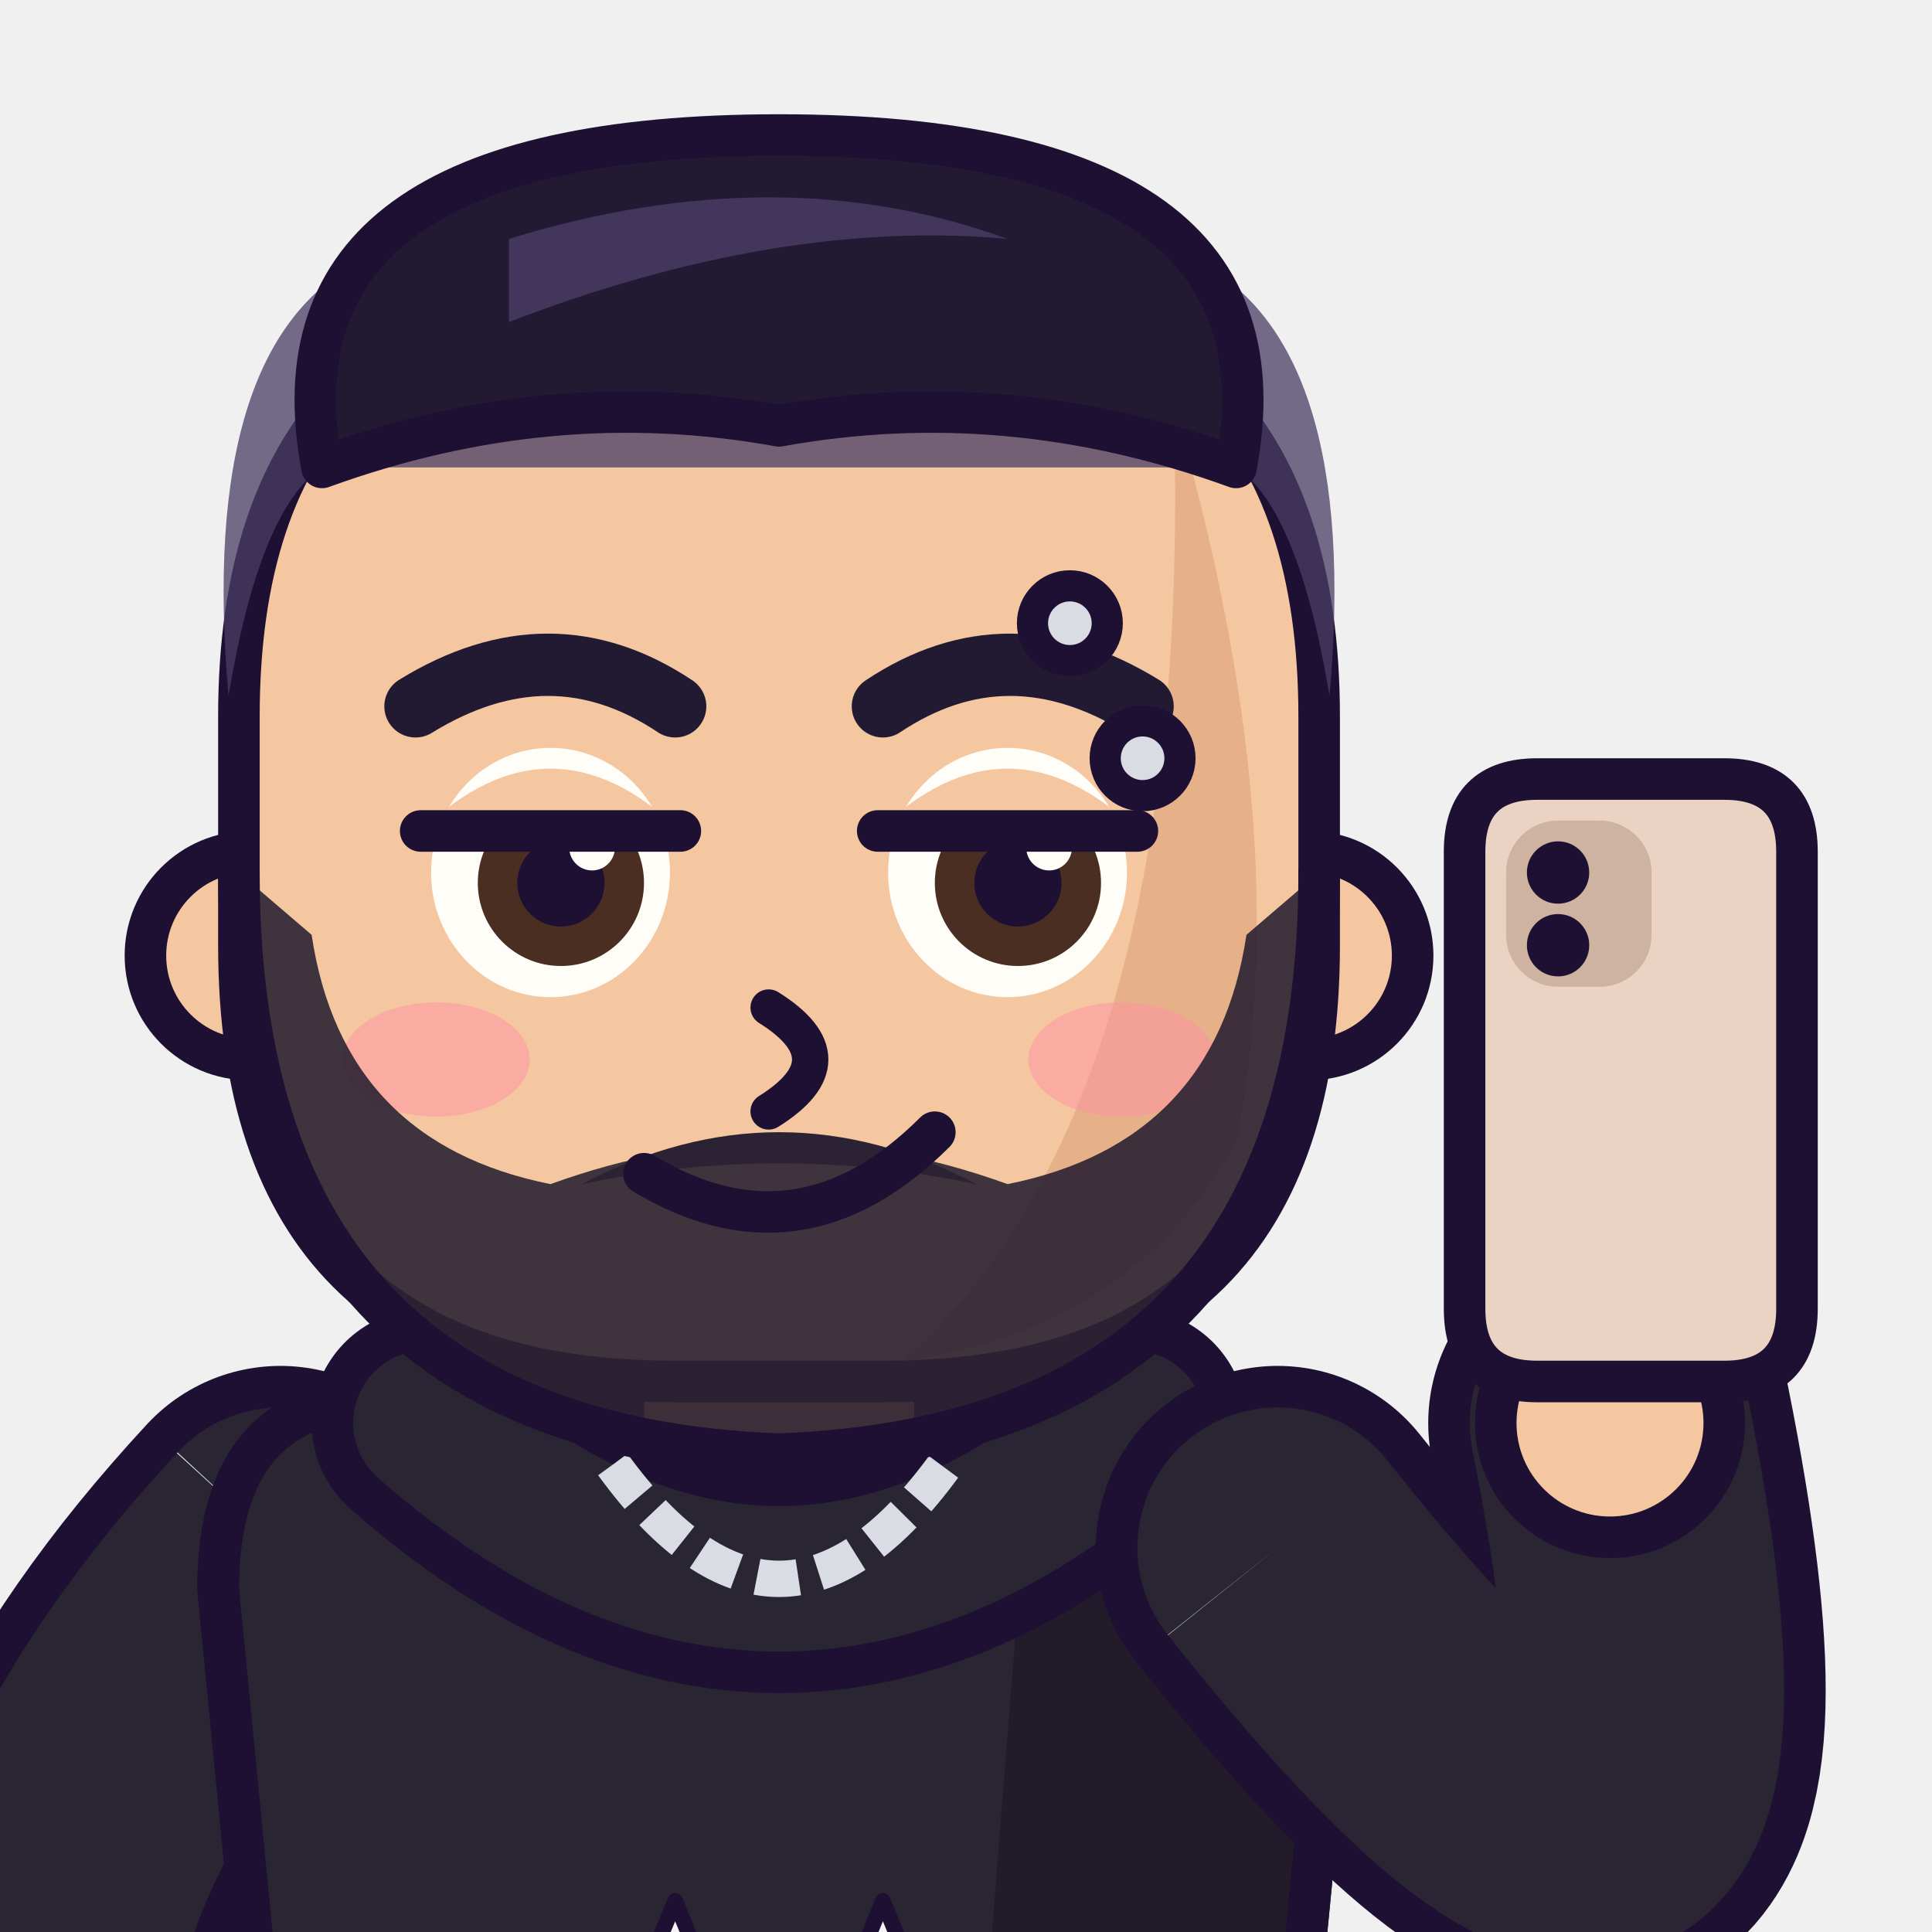
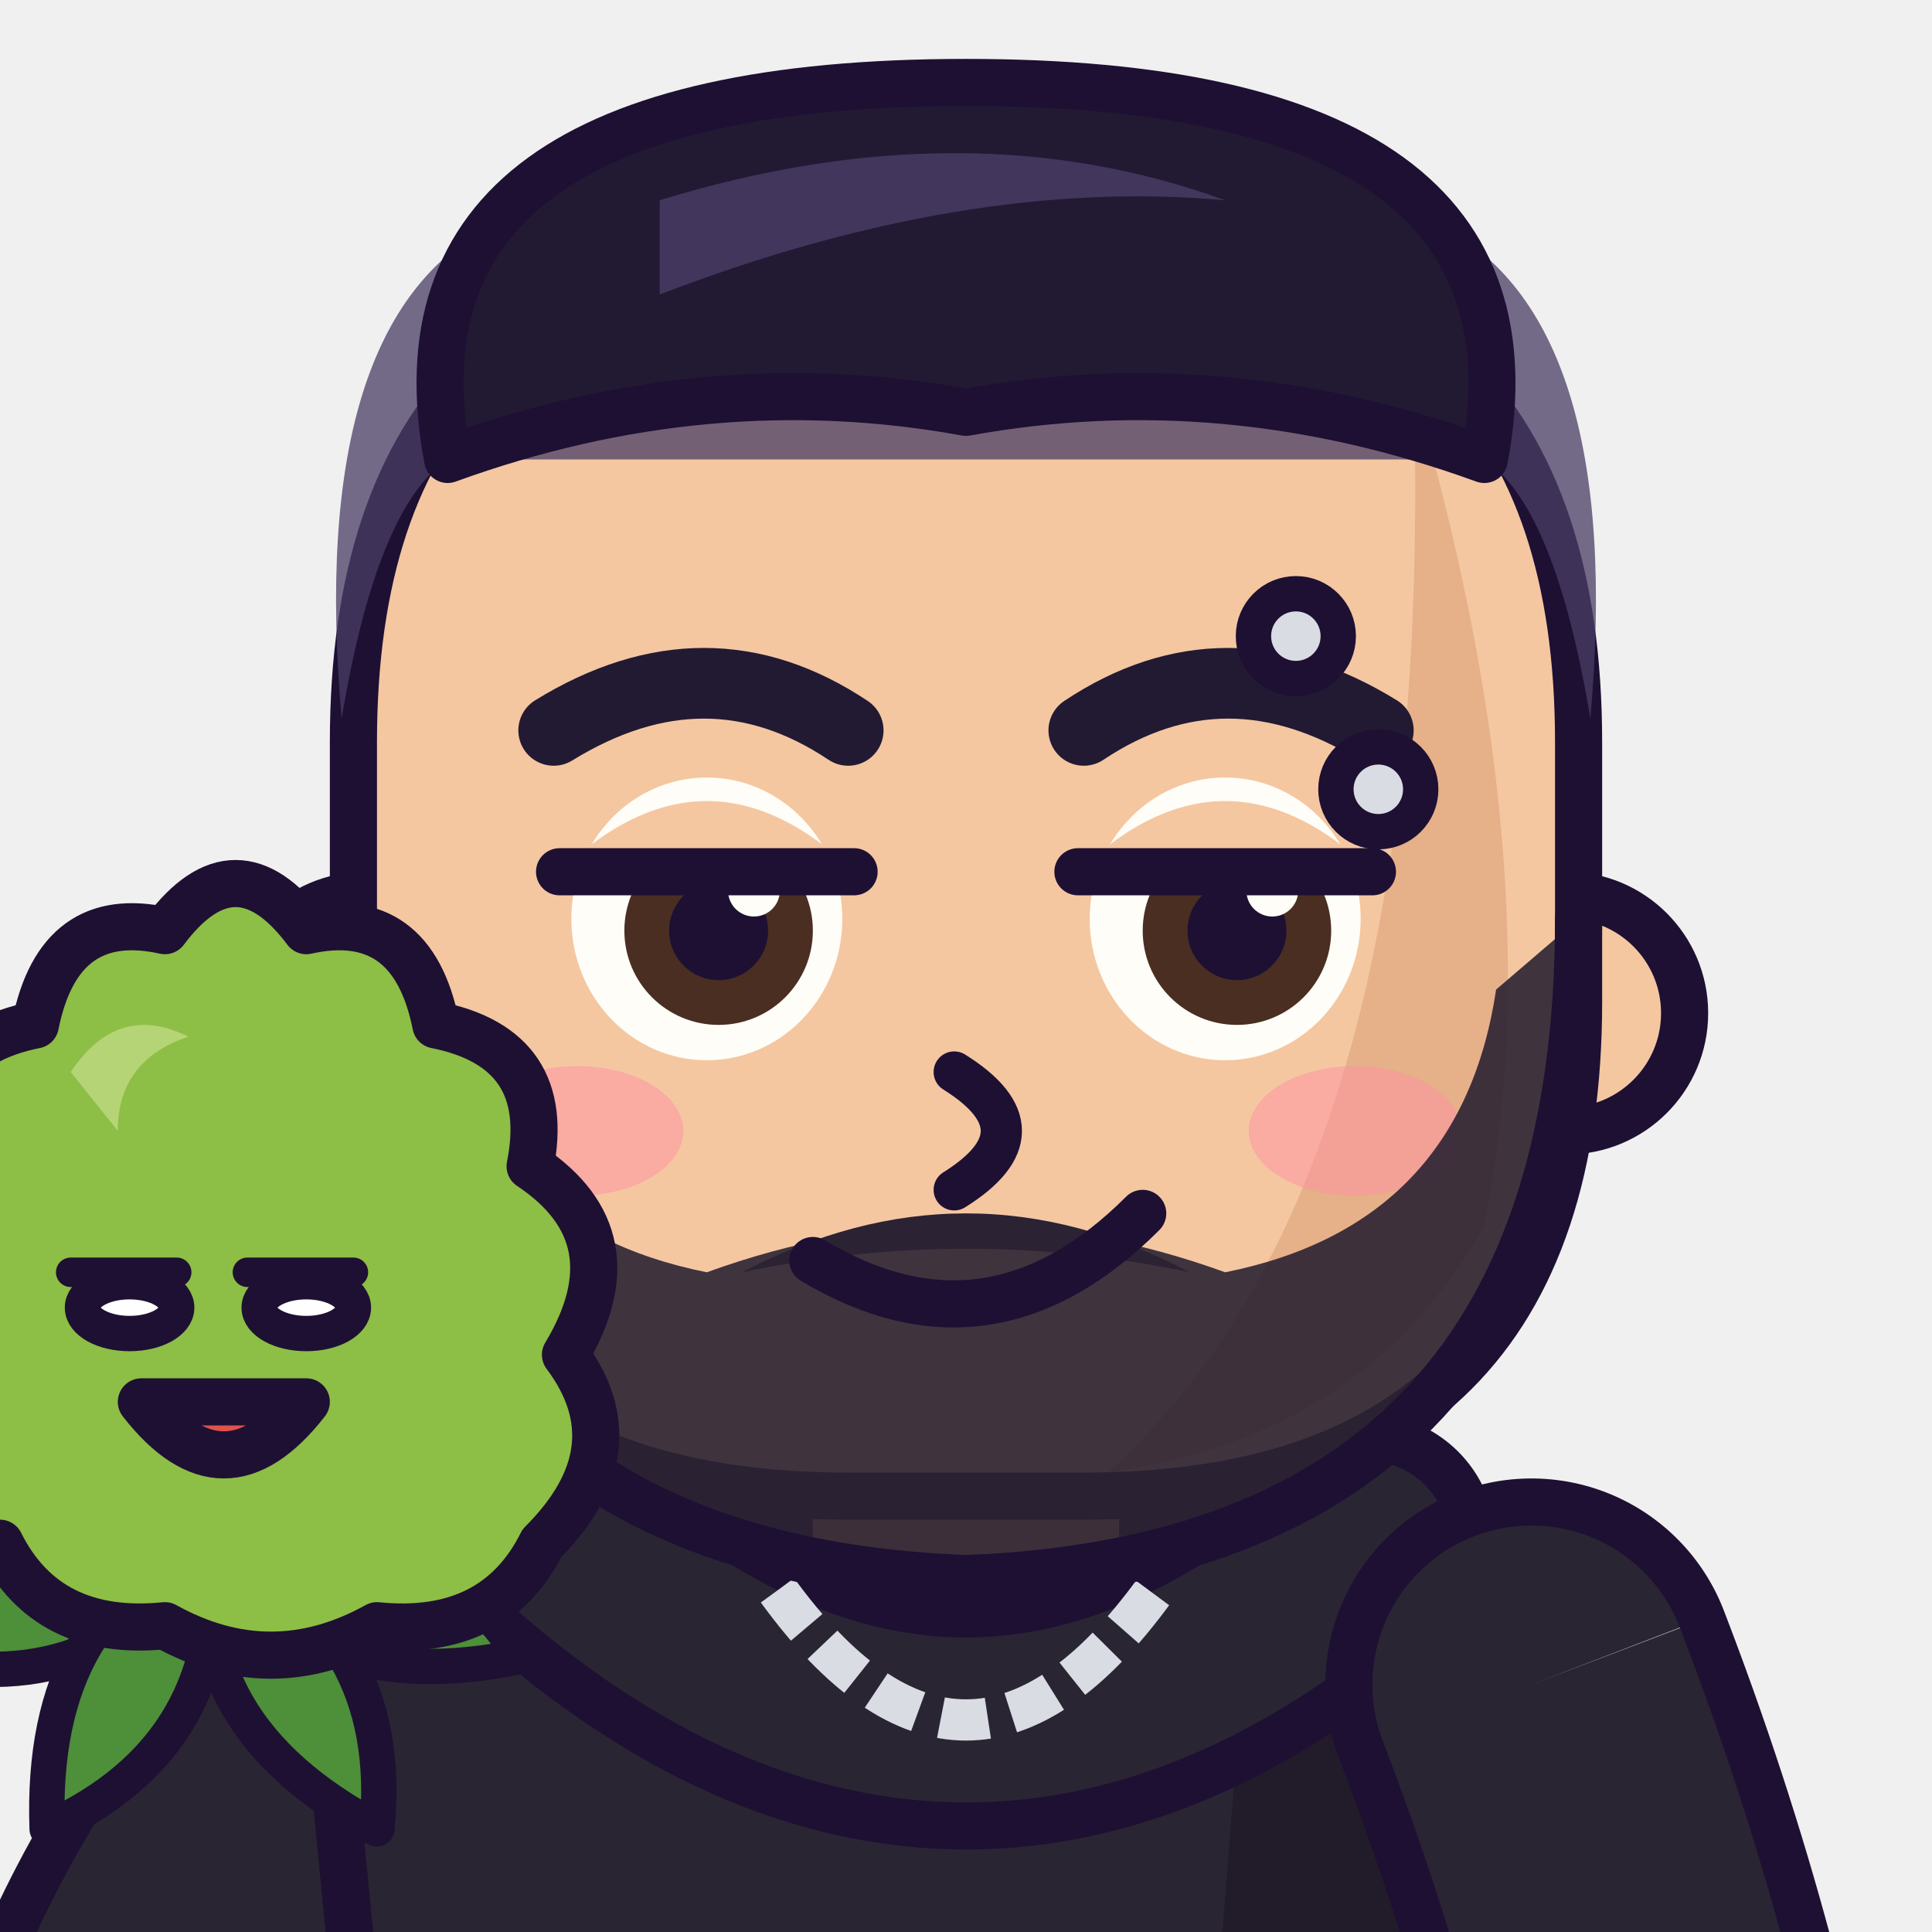
- <svg xmlns="http://www.w3.org/2000/svg" viewBox="55 33 186 186" role="img" aria-label="Rama">
+ <svg xmlns="http://www.w3.org/2000/svg" viewBox="48 39 164 164" role="img" aria-label="Rama">
  <ellipse cx="130" cy="410" rx="76" ry="7" fill="#1E1033" opacity="0.28" />
  <path d="M90 326h34v76h-34z" fill="#F4C7A1" stroke="#1E1033" stroke-width="4" stroke-linejoin="round" stroke-linecap="round" />
  <path d="M136 326h34v76h-34z" fill="#F4C7A1" stroke="#1E1033" stroke-width="4" stroke-linejoin="round" stroke-linecap="round" />
  <path d="M89 293L82 330H124L125 319L125 293Z" fill="#A9A9B6" stroke="#1E1033" stroke-width="4" stroke-linejoin="round" stroke-linecap="round" />
  <path d="M171 293L178 330H136L135 319L135 293Z" fill="#A9A9B6" stroke="#1E1033" stroke-width="4" stroke-linejoin="round" stroke-linecap="round" />
  <path d="M137 321L144 328H176L168 299Z" fill="#7C7C8C" opacity="0.55" />
  <path d="M118 408v-13q0 -7 -7 -7h-12q-18.6 3 -28 14q-2 3 0 6z" fill="#F4F4F8" stroke="#1E1033" stroke-width="4" stroke-linejoin="round" stroke-linecap="round" />
  <path d="M142 408v-13q0 -7 7 -7h12q18.6 3 28 14q2 3 0 6z" fill="#F4F4F8" stroke="#1E1033" stroke-width="4" stroke-linejoin="round" stroke-linecap="round" />
  <path d="M82 182Q32 236 84 285" fill="none" stroke="#1E1033" stroke-width="35" stroke-linecap="round" />
  <path d="M82 182Q32 236 84 285" fill="none" stroke="#2A2533" stroke-width="27" stroke-linecap="round" />
  <path d="M82 182Q32 236 84 285" fill="none" stroke="#D9DCE3" stroke-width="27" stroke-linecap="butt" stroke-dasharray="0 116 14 400" />
  <circle cx="84" cy="285" r="11" fill="#F4C7A1" stroke="#1E1033" stroke-width="4" stroke-linejoin="round" stroke-linecap="round" />
  <clipPath id="torso">
    <path d="M88 168Q76 170 76 186L88 309Q130 315 172 309L184 186Q184 170 172 168Z" />
  </clipPath>
  <path d="M88 168Q76 170 76 186L88 309Q130 315 172 309L184 186Q184 170 172 168Z" fill="#2A2533" stroke="#1E1033" stroke-width="4" stroke-linejoin="round" stroke-linecap="round" />
  <g clip-path="url(#torso)">
    <path d="M60 297H200V317H60Z" fill="#1C1824" opacity="1" />
    <path d="M102 250h56l8 30h-72z" fill="#1C1824" opacity="1" />
    <path d="M100.0 222.0L102.1 227.1L107.6 227.5L103.4 231.1L104.7 236.5L100.0 233.6L95.3 236.5L96.6 231.1L92.4 227.5L97.9 227.1Z" fill="#F4F4F8" stroke="#1E1033" stroke-width="1.5" stroke-linejoin="round" />
    <path d="M120.0 216.0L122.1 221.1L127.6 221.5L123.4 225.1L124.7 230.5L120.0 227.6L115.3 230.5L116.6 225.1L112.4 221.5L117.9 221.1Z" fill="#F4F4F8" stroke="#1E1033" stroke-width="1.5" stroke-linejoin="round" />
    <path d="M140.0 216.0L142.1 221.1L147.6 221.5L143.4 225.1L144.7 230.5L140.0 227.6L135.3 230.5L136.6 225.1L132.4 221.5L137.9 221.1Z" fill="#F4F4F8" stroke="#1E1033" stroke-width="1.5" stroke-linejoin="round" />
    <path d="M160.0 222.0L162.1 227.1L167.6 227.5L163.4 231.1L164.7 236.5L160.0 233.6L155.3 236.5L156.6 231.1L152.4 227.5L157.9 227.1Z" fill="#F4F4F8" stroke="#1E1033" stroke-width="1.5" stroke-linejoin="round" />
    <path d="M154.84 164H190V319H142.6Z" fill="#0F0B16" opacity="0.32" />
  </g>
  <path d="M88 168Q76 170 76 186L88 309Q130 315 172 309L184 186Q184 170 172 168Z" fill="none" stroke="#1E1033" stroke-width="4" stroke-linejoin="round" stroke-linecap="round" />
  <path d="M115 160h30v16q-15 12 -30 0z" fill="#E0A67F" stroke="#1E1033" stroke-width="4" stroke-linejoin="round" stroke-linecap="round" />
  <path d="M96 170q34 30 68 0" fill="none" stroke="#1E1033" stroke-width="22" stroke-linecap="round" />
  <path d="M96 170q34 30 68 0" fill="none" stroke="#2A2533" stroke-width="14" stroke-linecap="round" />
  <path d="M114 174q16 22 32 0" fill="none" stroke="#D9DCE3" stroke-width="3.5" stroke-dasharray="4 2" />
-   <path d="M178 182Q224 240 210 170" fill="none" stroke="#1E1033" stroke-width="35" stroke-linecap="round" />
-   <path d="M178 182Q224 240 210 170" fill="none" stroke="#2A2533" stroke-width="27" stroke-linecap="round" />
-   <path d="M178 182Q224 240 210 170" fill="none" stroke="#D9DCE3" stroke-width="27" stroke-linecap="butt" stroke-dasharray="0 116 14 400" />
-   <circle cx="210" cy="170" r="11" fill="#F4C7A1" stroke="#1E1033" stroke-width="4" stroke-linejoin="round" stroke-linecap="round" />
-   <path d="M203 108h18q7 0 7 7v44q0 7 -7 7h-18q-7 0 -7 -7v-44q0 -7 7 -7z" fill="#EAD3C2" stroke="#1E1033" stroke-width="4" stroke-linejoin="round" stroke-linecap="round" />
-   <rect x="200" y="112" width="14" height="16" rx="5" fill="#CDB3A0" />
-   <circle cx="205" cy="117" r="3" fill="#1E1033" />
-   <circle cx="205" cy="124" r="3" fill="#1E1033" />
+   <path d="M178 182Q198 234 194 286" fill="none" stroke="#1E1033" stroke-width="35" stroke-linecap="round" />
+   <path d="M178 182Q198 234 194 286" fill="none" stroke="#2A2533" stroke-width="27" stroke-linecap="round" />
+   <path d="M178 182Q198 234 194 286" fill="none" stroke="#D9DCE3" stroke-width="27" stroke-linecap="butt" stroke-dasharray="0 116 14 400" />
+   <circle cx="194" cy="286" r="11" fill="#F4C7A1" stroke="#1E1033" stroke-width="4" stroke-linejoin="round" stroke-linecap="round" />
  <circle cx="79" cy="125" r="10" fill="#F4C7A1" stroke="#1E1033" stroke-width="4" stroke-linejoin="round" stroke-linecap="round" />
  <circle cx="181" cy="125" r="10" fill="#F4C7A1" stroke="#1E1033" stroke-width="4" stroke-linejoin="round" stroke-linecap="round" />
  <path d="M120 60h20q42 0 42 42v22q0 42 -42 42h-20q-42 0 -42 -42v-22q0 -42 42 -42z" fill="#F4C7A1" stroke="#1E1033" stroke-width="4" stroke-linejoin="round" stroke-linecap="round" />
  <path d="M168 72Q180 113 174 143Q164 161 142 164Q170 139 168 72Z" fill="#E0A67F" opacity="0.7" />
  <ellipse cx="97" cy="135" rx="9" ry="5.5" fill="#FF8FA3" opacity="0.5" />
  <ellipse cx="163" cy="135" rx="9" ry="5.5" fill="#FF8FA3" opacity="0.5" />
  <path d="M78 117Q78 171 130 173Q182 171 182 117L175 123Q172 143 152 147Q130 139 108 147Q88 143 85 123Z" fill="#2B2233" opacity="0.9" />
  <path d="M78 117Q78 171 130 173Q182 171 182 117" fill="none" stroke="#1E1033" stroke-width="4" stroke-linejoin="round" stroke-linecap="round" />
  <path d="M111 147Q130 137 149 147Q130 143 111 147Z" fill="#2B2233" opacity="1" />
  <ellipse cx="108" cy="117" rx="11.5" ry="12" fill="#FFFDF7" />
  <circle cx="109" cy="118" r="8" fill="#4A2E22" />
  <circle cx="109" cy="118" r="4.2" fill="#1E1033" />
  <circle cx="112" cy="114.6" r="2.2" fill="#FFFDF7" />
  <path d="M95.5 113Q108 101 120.5 113Z" fill="#F4C7A1" />
  <path d="M95.5 113H120.5" fill="none" stroke="#1E1033" stroke-width="4" stroke-linecap="round" stroke-linejoin="round" />
  <ellipse cx="152" cy="117" rx="11.5" ry="12" fill="#FFFDF7" />
  <circle cx="153" cy="118" r="8" fill="#4A2E22" />
  <circle cx="153" cy="118" r="4.2" fill="#1E1033" />
  <circle cx="156" cy="114.6" r="2.2" fill="#FFFDF7" />
  <path d="M139.5 113Q152 101 164.5 113Z" fill="#F4C7A1" />
  <path d="M139.5 113H164.5" fill="none" stroke="#1E1033" stroke-width="4" stroke-linecap="round" stroke-linejoin="round" />
  <path d="M120 101Q108 93 95 101" fill="none" stroke="#221A33" stroke-width="6" stroke-linecap="round" stroke-linejoin="round" />
  <path d="M140 101Q152 93 165 101" fill="none" stroke="#221A33" stroke-width="6" stroke-linecap="round" stroke-linejoin="round" />
  <path d="M129 130q8 5 0 10" fill="none" stroke="#1E1033" stroke-width="3.5" stroke-linecap="round" stroke-linejoin="round" />
  <path d="M117 146q15 9 28 -4" fill="none" stroke="#1E1033" stroke-width="4" stroke-linecap="round" stroke-linejoin="round" />
  <circle cx="158" cy="93" r="3.6" fill="#D9DCE3" stroke="#1E1033" stroke-width="3" stroke-linejoin="round" stroke-linecap="round" />
  <circle cx="165" cy="106" r="3.6" fill="#D9DCE3" stroke="#1E1033" stroke-width="3" stroke-linejoin="round" stroke-linecap="round" />
  <path d="M77 100Q74 66 90 58H170Q186 66 183 100Q180 82 174 78H86Q80 82 77 100Z" fill="#4A3D66" opacity="0.75" />
  <path d="M86 78Q80 46 130 46Q180 46 174 78Q152 70 130 74Q108 70 86 78Z" fill="#221A33" stroke="#1E1033" stroke-width="4" stroke-linejoin="round" stroke-linecap="round" />
  <path d="M104 56Q130 48 152 56Q130 54 104 64Z" fill="#4A3D66" opacity="0.8" />
+   <g>
+     <animateTransform attributeName="transform" type="translate" values="0 0;0 -5;0 0" dur="2.4s" repeatCount="indefinite" calcMode="spline" keySplines="0.45 0 0.55 1;0.45 0 0.55 1" />
+     <path d="M66 170q-10 12 0 28q10 -14 0 -28z" fill="#4E8F3A" stroke="#1E1033" stroke-width="3" stroke-linejoin="round" stroke-linecap="round" transform="rotate(70 66 170)" />
+     <path d="M66 170q-10 12 0 28q10 -14 0 -28z" fill="#4E8F3A" stroke="#1E1033" stroke-width="3" stroke-linejoin="round" stroke-linecap="round" transform="rotate(-70 66 170)" />
+     <path d="M66 170q-10 12 0 28q10 -14 0 -28z" fill="#4E8F3A" stroke="#1E1033" stroke-width="3" stroke-linejoin="round" stroke-linecap="round" transform="rotate(30 66 170)" />
+     <path d="M66 170q-10 12 0 28q10 -14 0 -28z" fill="#4E8F3A" stroke="#1E1033" stroke-width="3" stroke-linejoin="round" stroke-linecap="round" transform="rotate(-30 66 170)" />
+     <g>
+       <animateTransform attributeName="transform" type="rotate" values="-8 40 148;10 40 148;-8 40 148" dur="1.2s" repeatCount="indefinite" />
+       <path d="M44 152q-8 -6 -6 -16" fill="none" stroke="#1E1033" stroke-width="8" stroke-linecap="round" />
+       <path d="M44 152q-8 -6 -6 -16" fill="none" stroke="#B9D67A" stroke-width="4" stroke-linecap="round" />
+       <path d="M38 136l-3 -9M38 136l3 -9" stroke="#1E1033" stroke-width="5" stroke-linecap="round" />
+       <path d="M38 136l-3 -9M38 136l3 -9" stroke="#B9D67A" stroke-width="2" stroke-linecap="round" />
+     </g>
+     <path d="M42 170q-8 -8 -2 -16q-6 -10 3 -16q-2 -10 8 -12q2 -10 11 -8q6 -8 12 0q9 -2 11 8q10 2 8 12q9 6 3 16q6 8 -2 16q-4 8 -14 7q-9 5 -18 0q-10 1 -14 -7z" fill="#8DBE45" stroke="#1E1033" stroke-width="4" stroke-linejoin="round" stroke-linecap="round" />
+     <path d="M54 130q4 -6 10 -3q-6 2 -6 8z" fill="#B9D67A" opacity="0.9" />
+     <ellipse cx="59" cy="150" rx="4" ry="2.2" fill="#FFFFFF" stroke="#1E1033" stroke-width="3" stroke-linejoin="round" stroke-linecap="round">
+       <animate attributeName="ry" values="2.2;2.2;0.4;2.2" keyTimes="0;0.9;0.95;1" dur="3.6s" repeatCount="indefinite" />
+     </ellipse>
+     <ellipse cx="74" cy="150" rx="4" ry="2.2" fill="#FFFFFF" stroke="#1E1033" stroke-width="3" stroke-linejoin="round" stroke-linecap="round">
+       <animate attributeName="ry" values="2.2;2.2;0.4;2.2" keyTimes="0;0.9;0.95;1" dur="3.6s" repeatCount="indefinite" />
+     </ellipse>
+     <path d="M54 147h9M69 147h9" fill="none" stroke="#1E1033" stroke-width="2.5" stroke-linecap="round" stroke-linejoin="round" />
+     <path d="M60 158q7 9 14 0z" fill="#E0524A" stroke="#1E1033" stroke-width="4" stroke-linejoin="round" stroke-linecap="round" />
+     <circle cx="84" cy="116" r="5" fill="#FFFFFF" stroke="#1E1033" stroke-width="3" stroke-linejoin="round" stroke-linecap="round" opacity="0">
+       <animate attributeName="cy" values="122;94" dur="2.4s" begin="0s" repeatCount="indefinite" />
+       <animate attributeName="opacity" values="0;1;0" dur="2.4s" begin="0s" repeatCount="indefinite" />
+     </circle>
+     <circle cx="90" cy="116" r="5" fill="#FFFFFF" stroke="#1E1033" stroke-width="3" stroke-linejoin="round" stroke-linecap="round" opacity="0">
+       <animate attributeName="cy" values="122;94" dur="2.4s" begin="1.2s" repeatCount="indefinite" />
+       <animate attributeName="opacity" values="0;1;0" dur="2.4s" begin="1.2s" repeatCount="indefinite" />
+     </circle>
+   </g>
</svg>
